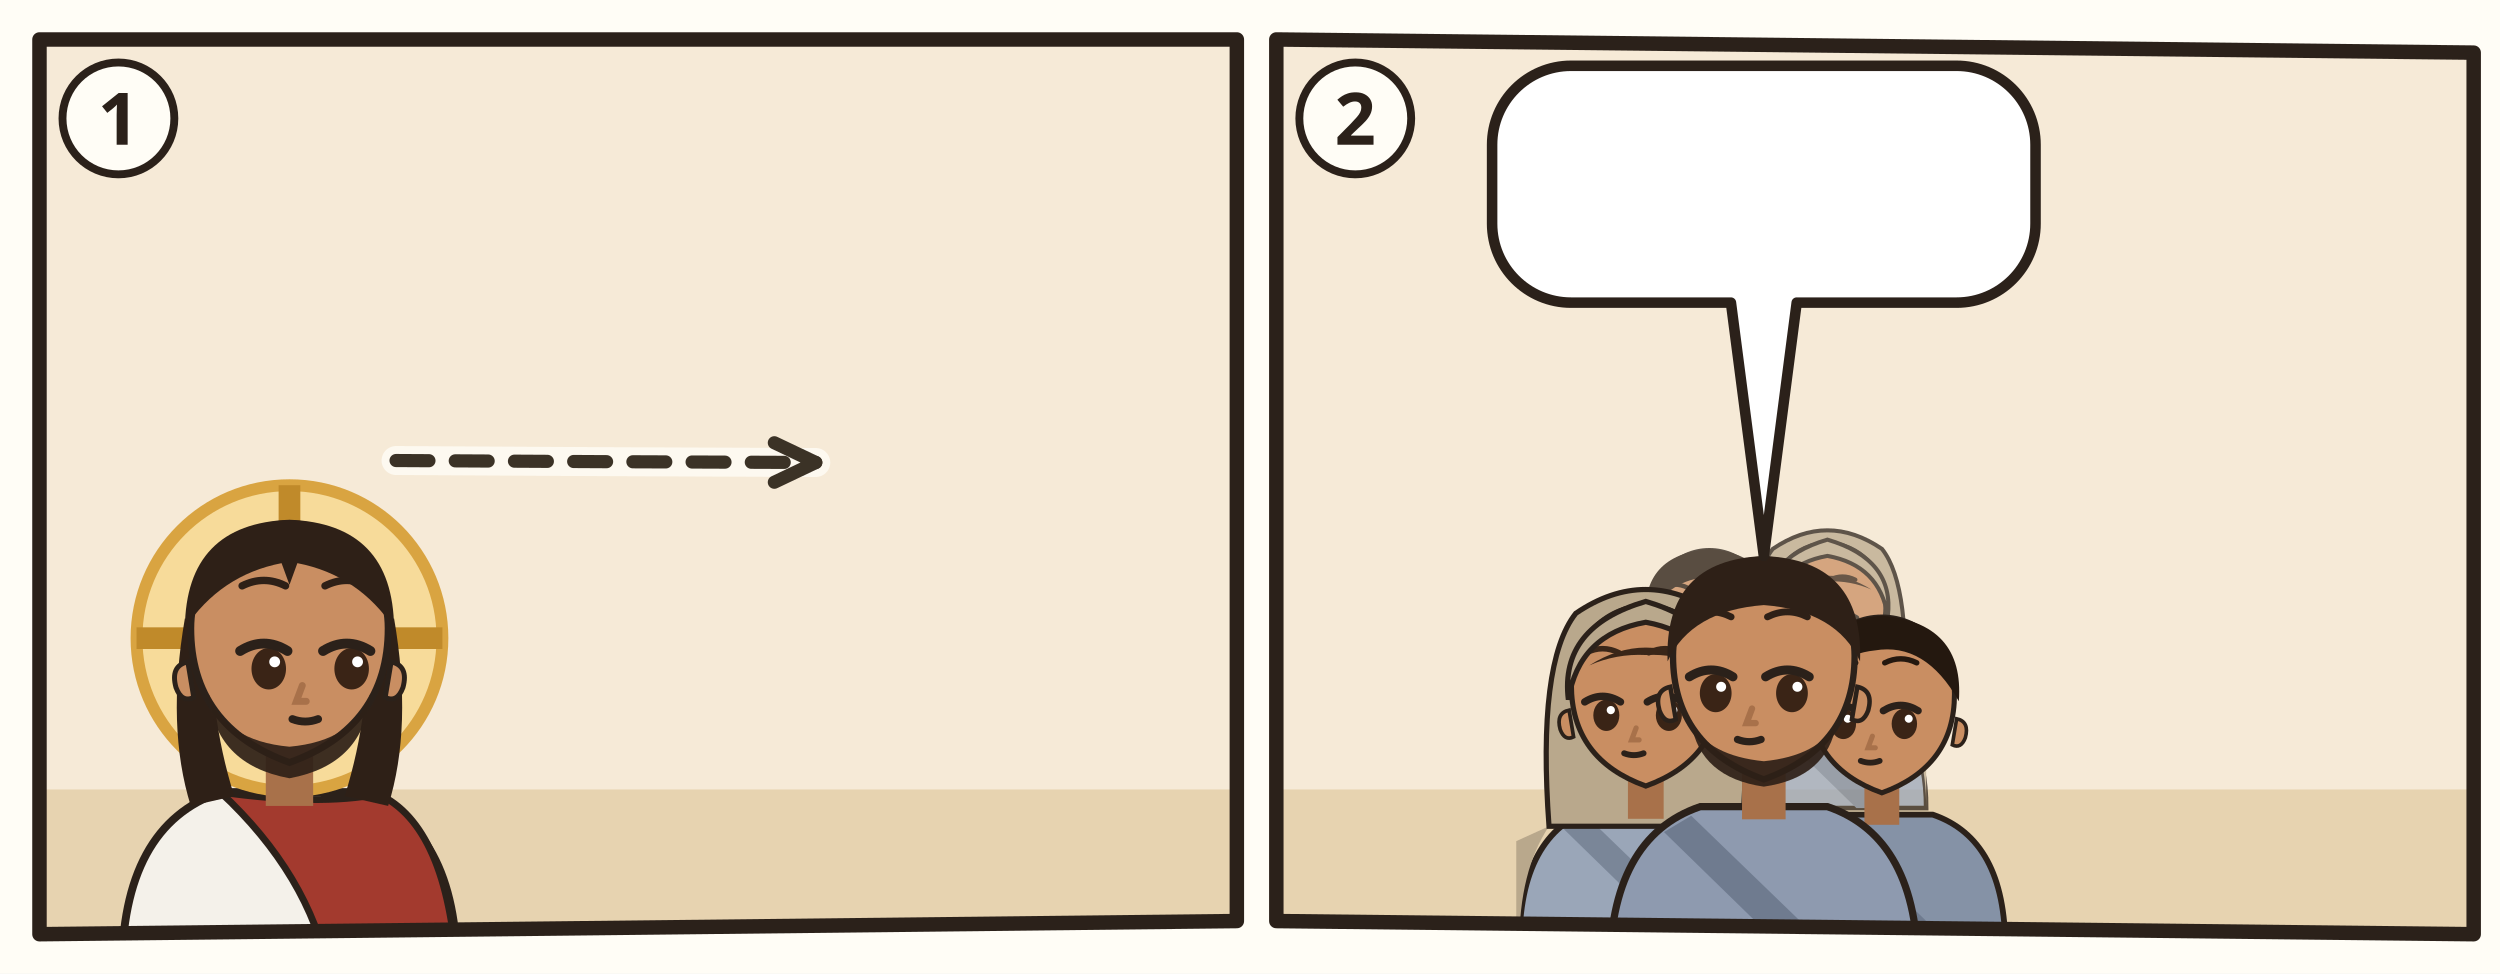
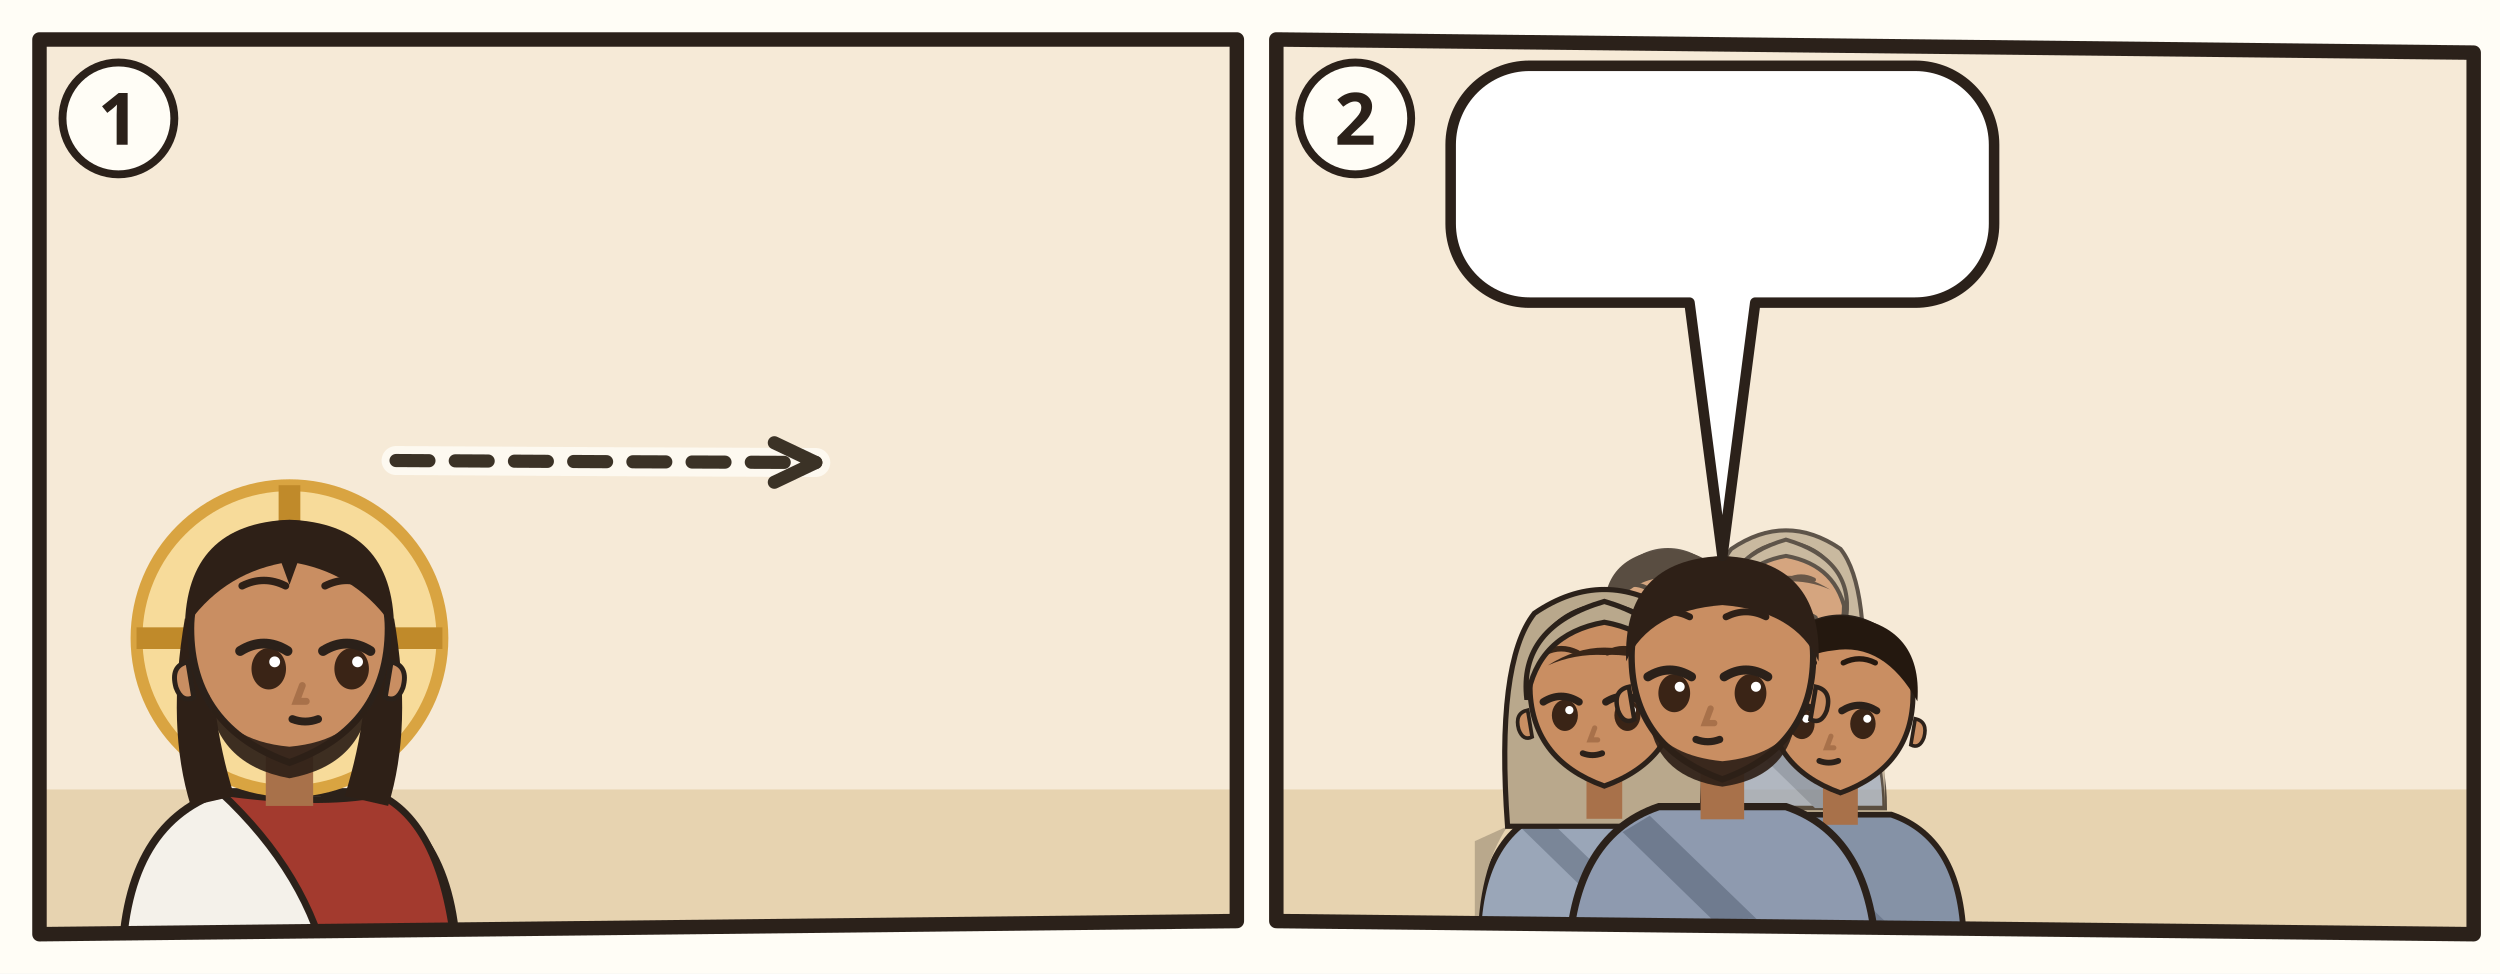
<svg xmlns="http://www.w3.org/2000/svg" viewBox="0 0 380 148">
  <rect width="380" height="148" fill="#FFFDF6" />
  <g transform="translate(4 4)">
    <clipPath id="an-cp-jhn-007-010-013-1">
      <polygon points="2,2 184,2 184,136 2,138" />
    </clipPath>
    <g clip-path="url(#an-cp-jhn-007-010-013-1)">
      <polygon points="2,2 184,2 184,136 2,138" fill="#F6EAD7" />
      <path d="M0 116h186v24H0z" fill="#E7D3B0" />
      <use href="#an-jerusalem" x="86" y="53" width="96" height="67" opacity=".6" />
      <g transform="translate(40 93.0) scale(1.5)">
        <path d="M-17 34Q-17 19-7 15.6L7 15.6Q17 19 17 34z" fill="#F4F1EA" stroke="#2B211A" stroke-width=".8" />
        <path d="M-7 15.6Q3 17 9 15.8Q16 19 17 34L4 34Q2 24-7 15.6z" fill="#A33A2E" stroke="#2B211A" stroke-width=".7" />
        <circle r="15.5" fill="#F7DB9A" stroke="#D9A441" stroke-width="1.2" />
        <path d="M0-15.5v5M-15.5 0h5M15.5 0h-5" stroke="#C08A2A" stroke-width="2.2" />
        <path d="M-10.6 -2Q-12.5 9-10 17L-5.6 16Q-8.4 7-7.6-1z M10.6 -2Q12.5 9 10 17L5.6 16Q8.4 7 7.6-1z" fill="#2E2017" />
        <path d="M-2.4 11h4.8v6h-4.8z" fill="#A8714A" />
        <path d="M-10 -1Q-10 9 0 12.6Q10 9 10 -1A10 10.6 0 0 0 -10 -1z" fill="#C98E62" stroke="#2B211A" stroke-width=".7" />
        <path d="M10.3 2.4q1.8.4 1.2 2.6-.6 1.6-1.8 1z M-10.3 2.4q-1.8.4-1.2 2.6.6 1.6 1.8 1z" fill="#C98E62" stroke="#2B211A" stroke-width=".5" />
        <path d="M-8.2 5.6Q-7.6 12.8 0 14.2Q7.6 12.8 8.2 5.6Q6.6 10.4 0 11Q-6.6 10.4-8.2 5.6z" fill="#2E2017" opacity=".92" />
        <ellipse cx="-2.1" cy="3.1" rx="1.75" ry="2.1" fill="#3A2416" />
        <path d="M-5.0 1.3Q-2.6 -0.2 -0.2 1.3" fill="none" stroke="#2B211A" stroke-width="1" stroke-linecap="round" />
        <circle cx="-1.5" cy="2.4" r=".55" fill="#FFF" />
        <ellipse cx="6.3" cy="3.1" rx="1.75" ry="2.1" fill="#3A2416" />
        <path d="M3.4 1.3Q5.8 -0.2 8.2 1.3" fill="none" stroke="#2B211A" stroke-width="1" stroke-linecap="round" />
        <circle cx="6.9" cy="2.4" r=".55" fill="#FFF" />
        <path d="M-4.8 -5.3Q-2.6 -6.4 -0.4 -5.3M3.6 -5.3Q5.8 -6.4 8.0 -5.3" fill="none" stroke="#2E2017" stroke-width=".75" stroke-linecap="round" />
        <path d="M1.3 4.8l-.6 1.6h1" fill="none" stroke="#A8714A" stroke-width=".7" stroke-linecap="round" />
        <path d="M0.3 8.2Q1.6 8.7 2.9 8.2" fill="none" stroke="#2B211A" stroke-width=".8" stroke-linecap="round" />
        <path d="M-10.6-1Q-10.5-11.6 0-12Q10.5-11.6 10.6-1Q7-6.4 .8-7.6L0-5.4-.8-7.6Q-7-6.4-10.6-1z" fill="#2E2017" />
      </g>
      <path d="M56.2 66.0Q88.1 66.2 120.0 66.3" fill="none" stroke="#FFFDF6" stroke-width="4.4" stroke-linecap="round" opacity=".8" />
      <path d="M56.2 66.0Q88.1 66.2 120.0 66.3" fill="none" stroke="#3B3226" stroke-width="2" stroke-dasharray="5 4" stroke-linecap="round" />
      <path d="M113.7 69.3L120.0 66.3L113.7 63.3" fill="none" stroke="#3B3226" stroke-width="2" stroke-linecap="round" stroke-linejoin="round" />
    </g>
    <polygon points="2,2 184,2 184,136 2,138" fill="none" stroke="#2B211A" stroke-width="2.2" stroke-linejoin="round" />
    <circle cx="14" cy="14" r="8.5" fill="#FFFDF6" stroke="#2B211A" stroke-width="1.2" />
    <text x="14" y="18" text-anchor="middle" font-family="sans-serif" font-size="11" font-weight="700" fill="#2B211A">1</text>
  </g>
  <g transform="translate(192 4)">
    <clipPath id="an-cp-jhn-007-010-013-2">
      <polygon points="2,2 184,4 184,138 2,136" />
    </clipPath>
    <g clip-path="url(#an-cp-jhn-007-010-013-2)">
      <polygon points="2,2 184,4 184,138 2,136" fill="#F6EAD7" />
      <path d="M0 116h186v24H0z" fill="#E7D3B0" />
-       <use href="#an-huette" x="128" y="77" width="54" height="43" opacity=".6" />
+       <use href="#an-huette" x="110" y="62" width="72" height="58" opacity=".6" />
      <g opacity=".75">
-         <g transform="translate(67.82 90.18) scale(0.9108)">
+         <g transform="translate(61.52 90.18) scale(0.9108)">
          <path d="M-17 34Q-17 19-7 15.6L7 15.6Q17 19 17 34z" fill="#8592A6" stroke="#2B211A" stroke-width=".8" />
          <path d="M-8 16.6L10 34h-5L-11 18.4z" fill="#6F7B8F" />
          <path d="M-2.4 11h4.8v6h-4.8z" fill="#A8714A" />
          <path d="M-10 -1Q-10 9 0 12.6Q10 9 10 -1A10 10.6 0 0 0 -10 -1z" fill="#C98E62" stroke="#2B211A" stroke-width=".7" />
          <path d="M10.3 2.4q1.8.4 1.2 2.6-.6 1.6-1.8 1z M-10.3 2.4q-1.8.4-1.2 2.6.6 1.6 1.8 1z" fill="#C98E62" stroke="#2B211A" stroke-width=".5" />
          <ellipse cx="-5.3" cy="3.1" rx="1.75" ry="2.1" fill="#3A2416" />
          <path d="M-8.2 1.3Q-5.8 -0.2 -3.4 1.3" fill="none" stroke="#2B211A" stroke-width="1" stroke-linecap="round" />
          <circle cx="-4.7" cy="2.4" r=".55" fill="#FFF" />
          <ellipse cx="3.1" cy="3.1" rx="1.75" ry="2.1" fill="#3A2416" />
          <path d="M0.2 1.3Q2.6 -0.2 5.0 1.3" fill="none" stroke="#2B211A" stroke-width="1" stroke-linecap="round" />
          <circle cx="3.7" cy="2.4" r=".55" fill="#FFF" />
          <path d="M-8.0 -5.3Q-5.8 -6.4 -3.6 -5.3M0.4 -5.3Q2.6 -6.4 4.8 -5.3" fill="none" stroke="#24180F" stroke-width=".75" stroke-linecap="round" />
          <path d="M-1.3 4.8l-.6 1.6h1" fill="none" stroke="#A8714A" stroke-width=".7" stroke-linecap="round" />
          <path d="M-2.9 8.2Q-1.6 8.7 -0.3 8.2" fill="none" stroke="#2B211A" stroke-width=".8" stroke-linecap="round" />
          <path d="M-10.6 0Q-11.4-10.8 0-11.8Q11.4-10.8 10.6 0Q6-8.2-1-7Q-7-6.4-10.6 0z" fill="#24180F" />
        </g>
-         <g transform="translate(85.76 88.8) scale(0.8832)">
+         <g transform="translate(79.46 88.8) scale(0.8832)">
          <path d="M-17 34Q-17 19-7 15.6L7 15.6Q17 19 17 34z" fill="#9AA6B8" stroke="#2B211A" stroke-width=".8" />
          <path d="M-13 18Q-17 24-17 34h-.4V20zM13 18Q17 24 17 34V20z" fill="#B9A88C" />
          <path d="M-8 16.6L10 34h-5L-11 18.4z" fill="#7A8698" />
          <path d="M-13 18Q-14.6-4-9.4-10.6Q0-17 9.4-10.6Q14.6-4 13 18z" fill="#B9A88C" stroke="#2B211A" stroke-width=".7" />
          <path d="M-2.4 11h4.8v6h-4.8z" fill="#A8714A" />
          <path d="M-10 -1Q-10 9 0 12.6Q10 9 10 -1A10 10.6 0 0 0 -10 -1z" fill="#C98E62" stroke="#2B211A" stroke-width=".7" />
          <path d="M10.3 2.4q1.8.4 1.2 2.6-.6 1.6-1.8 1z M-10.3 2.4q-1.8.4-1.2 2.6.6 1.6 1.8 1z" fill="#C98E62" stroke="#2B211A" stroke-width=".5" />
          <ellipse cx="-5.3" cy="3.1" rx="1.75" ry="2.1" fill="#3A2416" />
          <path d="M-8.2 1.3Q-5.8 -0.2 -3.4 1.3" fill="none" stroke="#2B211A" stroke-width="1" stroke-linecap="round" />
          <circle cx="-4.7" cy="2.4" r=".55" fill="#FFF" />
          <ellipse cx="3.1" cy="3.1" rx="1.75" ry="2.1" fill="#3A2416" />
          <path d="M0.2 1.3Q2.6 -0.2 5.0 1.3" fill="none" stroke="#2B211A" stroke-width="1" stroke-linecap="round" />
          <circle cx="3.7" cy="2.4" r=".55" fill="#FFF" />
          <path d="M-8.0 -5.3Q-5.8 -6.4 -3.6 -5.3M0.4 -5.3Q2.6 -6.4 4.8 -5.3" fill="none" stroke="#3A2618" stroke-width=".75" stroke-linecap="round" />
          <path d="M-1.3 4.8l-.6 1.6h1" fill="none" stroke="#A8714A" stroke-width=".7" stroke-linecap="round" />
          <path d="M-2.9 8.2Q-1.6 8.7 -0.3 8.2" fill="none" stroke="#2B211A" stroke-width=".8" stroke-linecap="round" />
          <path d="M-7.6-3.6Q0-8.4 7.6-3.6Q4-5.2 0-5Q-4-5.2-7.6-3.6z" fill="#3A2618" />
          <path d="M-10.4 1Q-11.6-8.8 0-12.2Q11.6-8.8 10.4 1Q9-7.8 0-9.4Q-9-7.8-10.4 1z" fill="#B9A88C" stroke="#2B211A" stroke-width=".7" />
        </g>
      </g>
-       <g transform="translate(58.16 101.22) scale(1.1316)">
+       <g transform="translate(51.86 101.22) scale(1.1316)">
        <path d="M-17 34Q-17 19-7 15.6L7 15.6Q17 19 17 34z" fill="#9AA6B8" stroke="#2B211A" stroke-width=".8" />
        <path d="M-13 18Q-17 24-17 34h-.4V20zM13 18Q17 24 17 34V20z" fill="#B9A88C" />
        <path d="M-8 16.6L10 34h-5L-11 18.4z" fill="#7A8698" />
        <path d="M-13 18Q-14.6-4-9.4-10.6Q0-17 9.4-10.6Q14.6-4 13 18z" fill="#B9A88C" stroke="#2B211A" stroke-width=".7" />
        <path d="M-2.4 11h4.8v6h-4.8z" fill="#A8714A" />
        <path d="M-10 -1Q-10 9 0 12.6Q10 9 10 -1A10 10.6 0 0 0 -10 -1z" fill="#C98E62" stroke="#2B211A" stroke-width=".7" />
        <path d="M10.3 2.4q1.8.4 1.2 2.6-.6 1.6-1.8 1z M-10.3 2.4q-1.8.4-1.2 2.6.6 1.6 1.8 1z" fill="#C98E62" stroke="#2B211A" stroke-width=".5" />
        <ellipse cx="-5.3" cy="3.1" rx="1.75" ry="2.1" fill="#3A2416" />
        <path d="M-8.2 1.3Q-5.8 -0.2 -3.4 1.3" fill="none" stroke="#2B211A" stroke-width="1" stroke-linecap="round" />
        <circle cx="-4.7" cy="2.4" r=".55" fill="#FFF" />
        <ellipse cx="3.1" cy="3.1" rx="1.75" ry="2.1" fill="#3A2416" />
        <path d="M0.2 1.3Q2.6 -0.2 5.0 1.3" fill="none" stroke="#2B211A" stroke-width="1" stroke-linecap="round" />
        <circle cx="3.7" cy="2.4" r=".55" fill="#FFF" />
        <path d="M-8.0 -5.3Q-5.8 -6.4 -3.6 -5.3M0.4 -5.3Q2.6 -6.4 4.8 -5.3" fill="none" stroke="#3A2618" stroke-width=".75" stroke-linecap="round" />
        <path d="M-1.3 4.8l-.6 1.6h1" fill="none" stroke="#A8714A" stroke-width=".7" stroke-linecap="round" />
        <path d="M-2.9 8.2Q-1.6 8.7 -0.3 8.2" fill="none" stroke="#2B211A" stroke-width=".8" stroke-linecap="round" />
        <path d="M-7.6-3.6Q0-8.4 7.6-3.6Q4-5.2 0-5Q-4-5.2-7.6-3.6z" fill="#3A2618" />
        <path d="M-10.4 1Q-11.6-8.8 0-12.2Q11.6-8.8 10.4 1Q9-7.8 0-9.4Q-9-7.8-10.4 1z" fill="#B9A88C" stroke="#2B211A" stroke-width=".7" />
      </g>
-       <g transform="translate(94.04 102.6) scale(1.104)">
+       <g transform="translate(87.74 102.6) scale(1.104)">
        <path d="M-17 34Q-17 19-7 15.6L7 15.6Q17 19 17 34z" fill="#8592A6" stroke="#2B211A" stroke-width=".8" />
        <path d="M-8 16.6L10 34h-5L-11 18.4z" fill="#6F7B8F" />
        <path d="M-2.4 11h4.8v6h-4.8z" fill="#A8714A" />
        <path d="M-10 -1Q-10 9 0 12.6Q10 9 10 -1A10 10.6 0 0 0 -10 -1z" fill="#C98E62" stroke="#2B211A" stroke-width=".7" />
        <path d="M10.3 2.4q1.8.4 1.2 2.6-.6 1.6-1.8 1z M-10.3 2.4q-1.8.4-1.2 2.6.6 1.6 1.8 1z" fill="#C98E62" stroke="#2B211A" stroke-width=".5" />
        <ellipse cx="-5.3" cy="3.1" rx="1.75" ry="2.1" fill="#3A2416" />
        <path d="M-8.2 1.3Q-5.8 -0.2 -3.4 1.3" fill="none" stroke="#2B211A" stroke-width="1" stroke-linecap="round" />
        <circle cx="-4.7" cy="2.4" r=".55" fill="#FFF" />
        <ellipse cx="3.1" cy="3.1" rx="1.75" ry="2.1" fill="#3A2416" />
        <path d="M0.2 1.3Q2.6 -0.2 5.0 1.3" fill="none" stroke="#2B211A" stroke-width="1" stroke-linecap="round" />
        <circle cx="3.7" cy="2.4" r=".55" fill="#FFF" />
        <path d="M-8.0 -5.3Q-5.8 -6.4 -3.6 -5.3M0.4 -5.3Q2.6 -6.4 4.8 -5.3" fill="none" stroke="#24180F" stroke-width=".75" stroke-linecap="round" />
        <path d="M-1.3 4.8l-.6 1.6h1" fill="none" stroke="#A8714A" stroke-width=".7" stroke-linecap="round" />
        <path d="M-2.9 8.2Q-1.6 8.7 -0.3 8.2" fill="none" stroke="#2B211A" stroke-width=".8" stroke-linecap="round" />
        <path d="M-10.6 0Q-11.4-10.8 0-11.8Q11.4-10.8 10.6 0Q6-8.2-1-7Q-7-6.4-10.6 0z" fill="#24180F" />
      </g>
-       <g transform="translate(76.1 97.08) scale(1.38)">
+       <g transform="translate(69.8 97.08) scale(1.38)">
        <path d="M-17 34Q-17 19-7 15.6L7 15.6Q17 19 17 34z" fill="#8E9AAF" stroke="#2B211A" stroke-width=".8" />
        <path d="M-8 16.6L10 34h-5L-11 18.4z" fill="#6F7B8F" />
        <path d="M-2.4 11h4.8v6h-4.8z" fill="#A8714A" />
        <path d="M-10 -1Q-10 9 0 12.6Q10 9 10 -1A10 10.6 0 0 0 -10 -1z" fill="#C98E62" stroke="#2B211A" stroke-width=".7" />
        <path d="M10.3 2.4q1.8.4 1.2 2.6-.6 1.6-1.8 1z M-10.3 2.4q-1.8.4-1.2 2.6.6 1.6 1.8 1z" fill="#C98E62" stroke="#2B211A" stroke-width=".5" />
        <path d="M-8 6.4Q-7 12.4 0 13.4Q7 12.4 8 6.4Q6 10 0 10.6Q-6 10-8 6.4z" fill="#2E2017" opacity=".92" />
        <ellipse cx="-5.3" cy="3.1" rx="1.75" ry="2.1" fill="#3A2416" />
        <path d="M-8.2 1.3Q-5.8 -0.2 -3.4 1.3" fill="none" stroke="#2B211A" stroke-width="1" stroke-linecap="round" />
        <circle cx="-4.7" cy="2.4" r=".55" fill="#FFF" />
        <ellipse cx="3.1" cy="3.1" rx="1.75" ry="2.1" fill="#3A2416" />
        <path d="M0.2 1.3Q2.6 -0.2 5.0 1.3" fill="none" stroke="#2B211A" stroke-width="1" stroke-linecap="round" />
        <circle cx="3.7" cy="2.4" r=".55" fill="#FFF" />
        <path d="M-8.0 -5.3Q-5.8 -6.4 -3.6 -5.3M0.4 -5.3Q2.6 -6.4 4.8 -5.3" fill="none" stroke="#2E2017" stroke-width=".75" stroke-linecap="round" />
        <path d="M-1.3 4.8l-.6 1.6h1" fill="none" stroke="#A8714A" stroke-width=".7" stroke-linecap="round" />
        <path d="M-2.9 8.2Q-1.6 8.7 -0.3 8.2" fill="none" stroke="#2B211A" stroke-width=".8" stroke-linecap="round" />
        <path d="M-10.6-.4Q-11-11.6 0-12Q11-11.6 10.6-.4Q8-6 0-6.6Q-8-6-10.6-.4z" fill="#2E2017" />
      </g>
      <g>
-         <path d="M46.8 6H105.4A12 12 0 0 1 117.4 18V30A12 12 0 0 1 105.4 42L81.1 42L76.1 80.5L71.1 42H46.8A12 12 0 0 1 34.8 30V18A12 12 0 0 1 46.8 6Z" fill="#FFFFFF" stroke="#2B211A" stroke-width="1.6" stroke-linejoin="round" />
-         <use href="#an-p-jesus" x="40.8" y="12" width="16.9" height="24" />
-         <use href="#an-z-frage" x="62.7" y="12" width="14.4" height="24" />
-         <use href="#an-z-sprechen" x="82.1" y="12" width="29.3" height="24" />
+         <path d="M40.5 6H99.1A12 12 0 0 1 111.1 18V30A12 12 0 0 1 99.1 42L74.8 42L69.8 80.5L64.8 42H40.5A12 12 0 0 1 28.5 30V18A12 12 0 0 1 40.5 6Z" fill="#FFFFFF" stroke="#2B211A" stroke-width="1.6" stroke-linejoin="round" />
+         <use href="#an-p-jesus" x="34.5" y="12" width="16.9" height="24" />
+         <use href="#an-z-frage" x="56.4" y="12" width="14.4" height="24" />
+         <use href="#an-z-sprechen" x="75.8" y="12" width="29.3" height="24" />
      </g>
    </g>
    <polygon points="2,2 184,4 184,138 2,136" fill="none" stroke="#2B211A" stroke-width="2.2" stroke-linejoin="round" />
    <circle cx="14" cy="14" r="8.5" fill="#FFFDF6" stroke="#2B211A" stroke-width="1.2" />
    <text x="14" y="18" text-anchor="middle" font-family="sans-serif" font-size="11" font-weight="700" fill="#2B211A">2</text>
  </g>
</svg>
